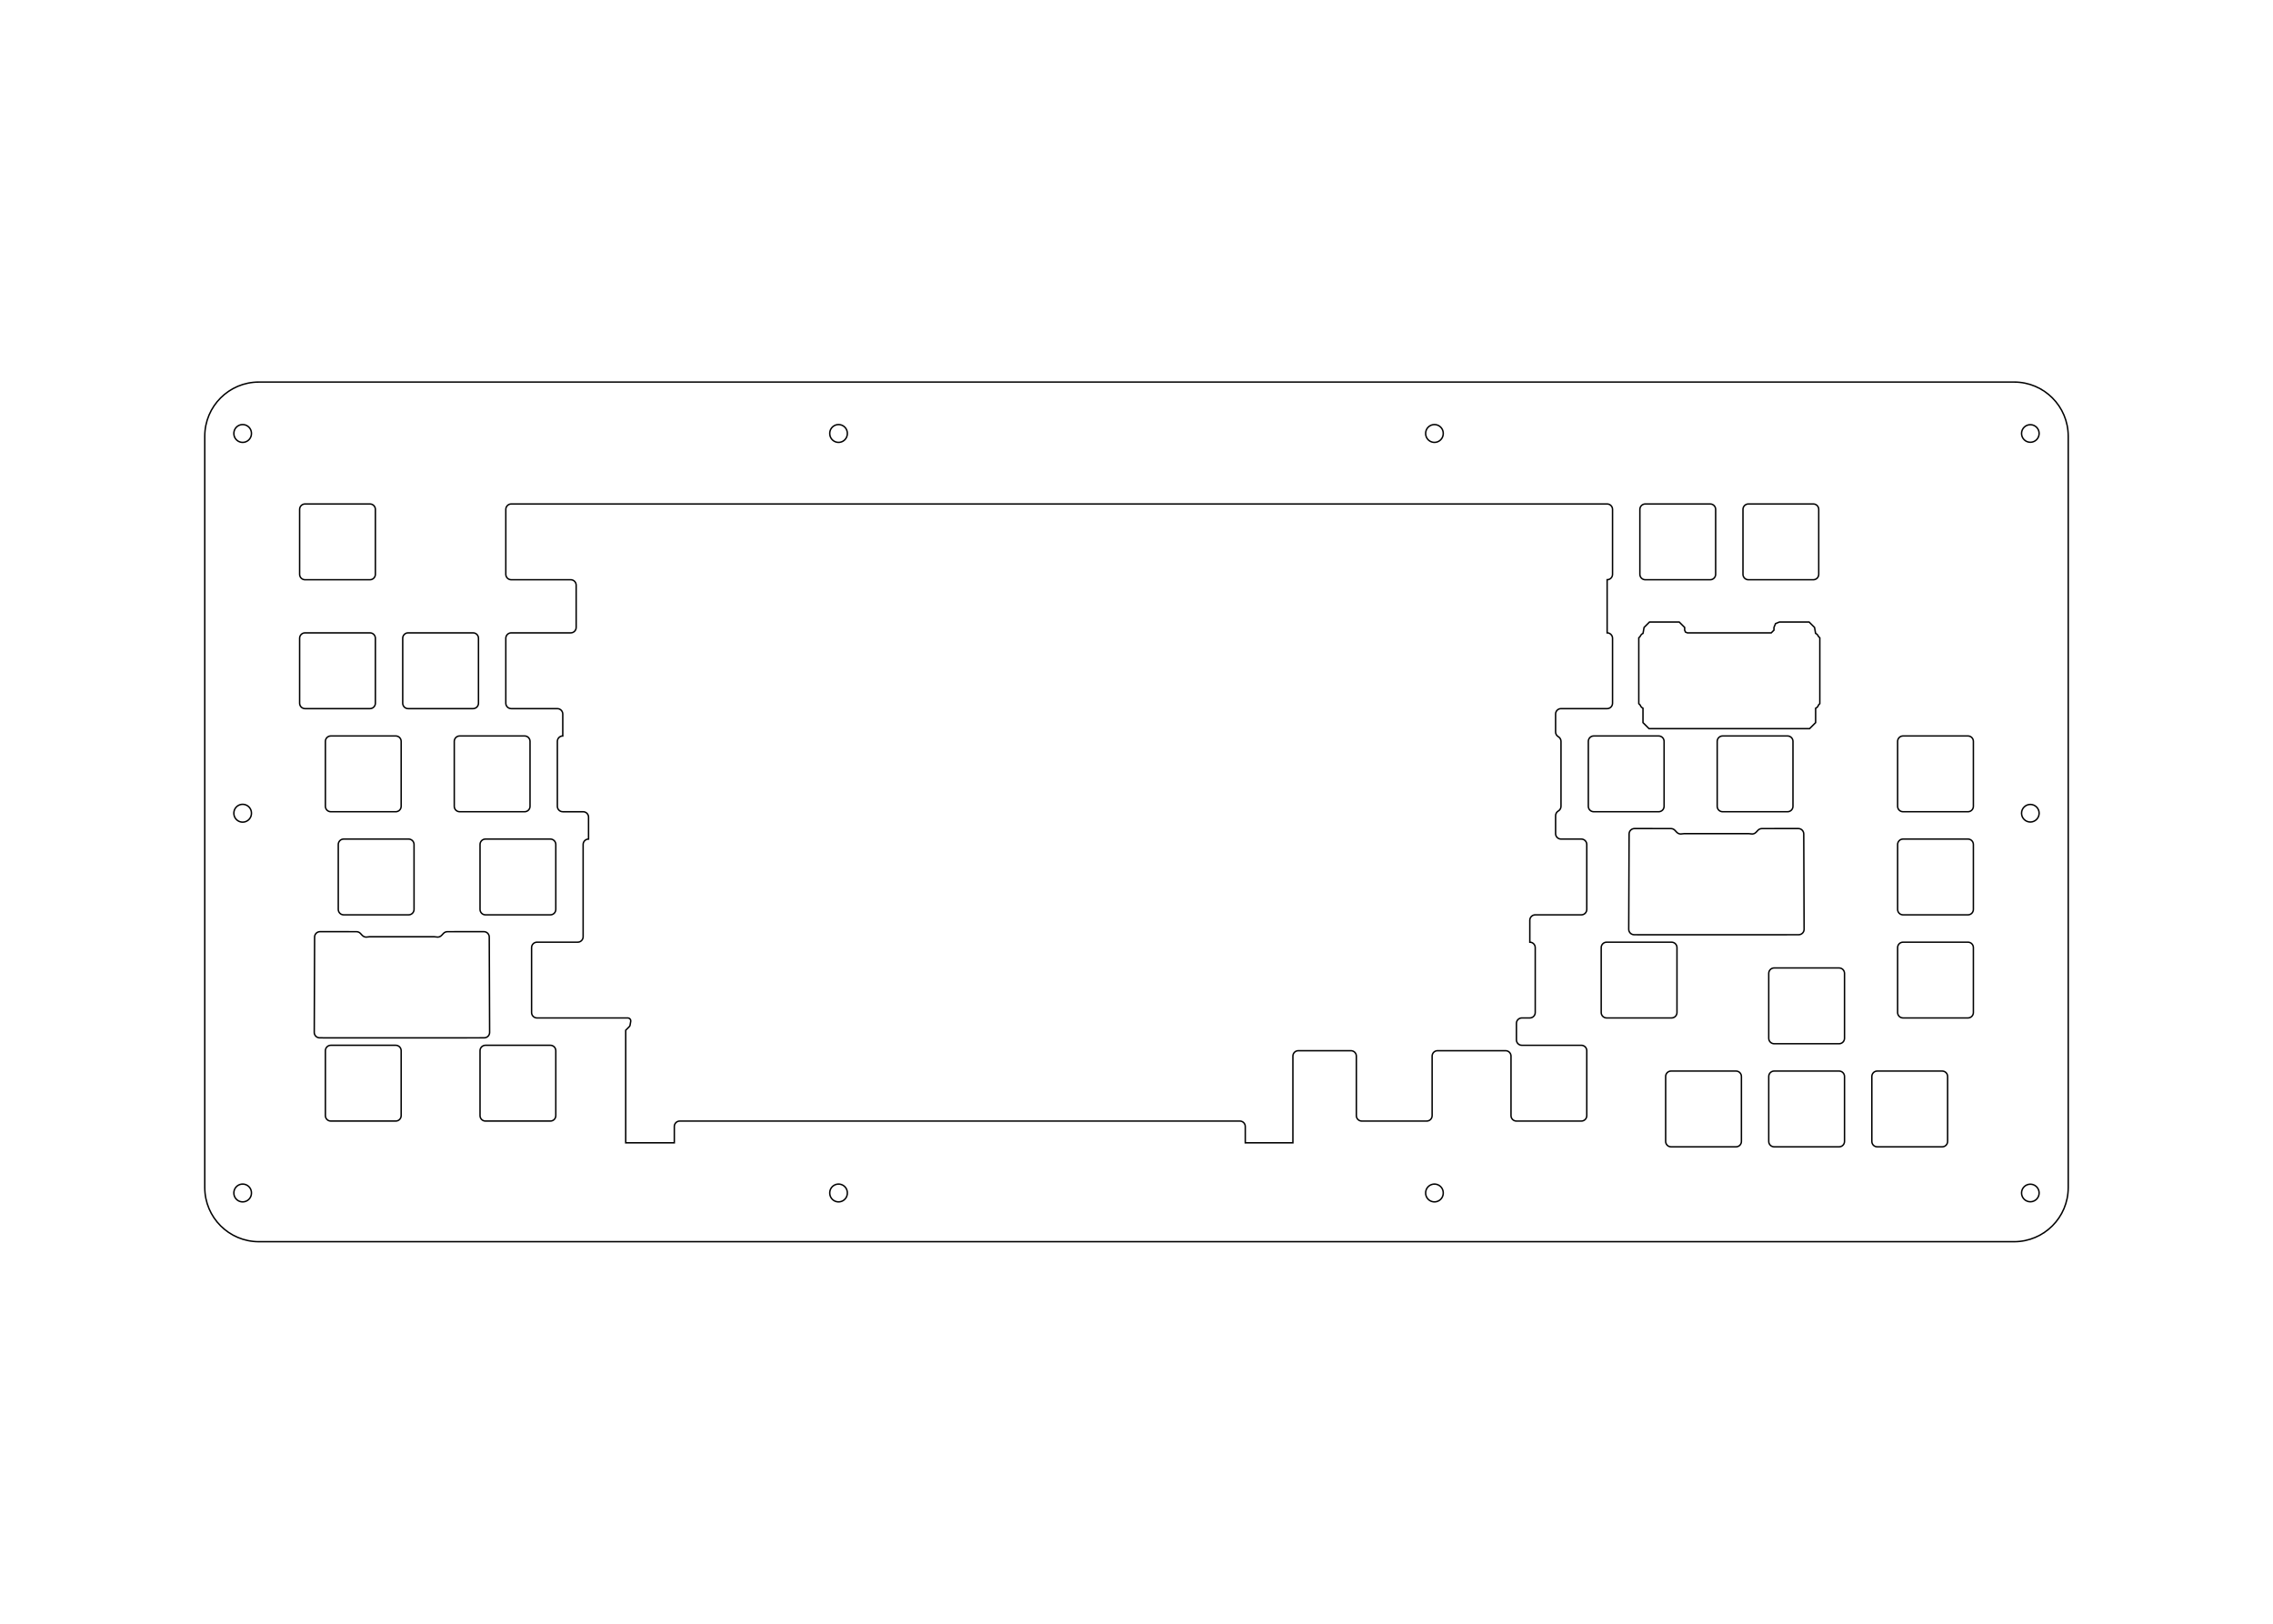
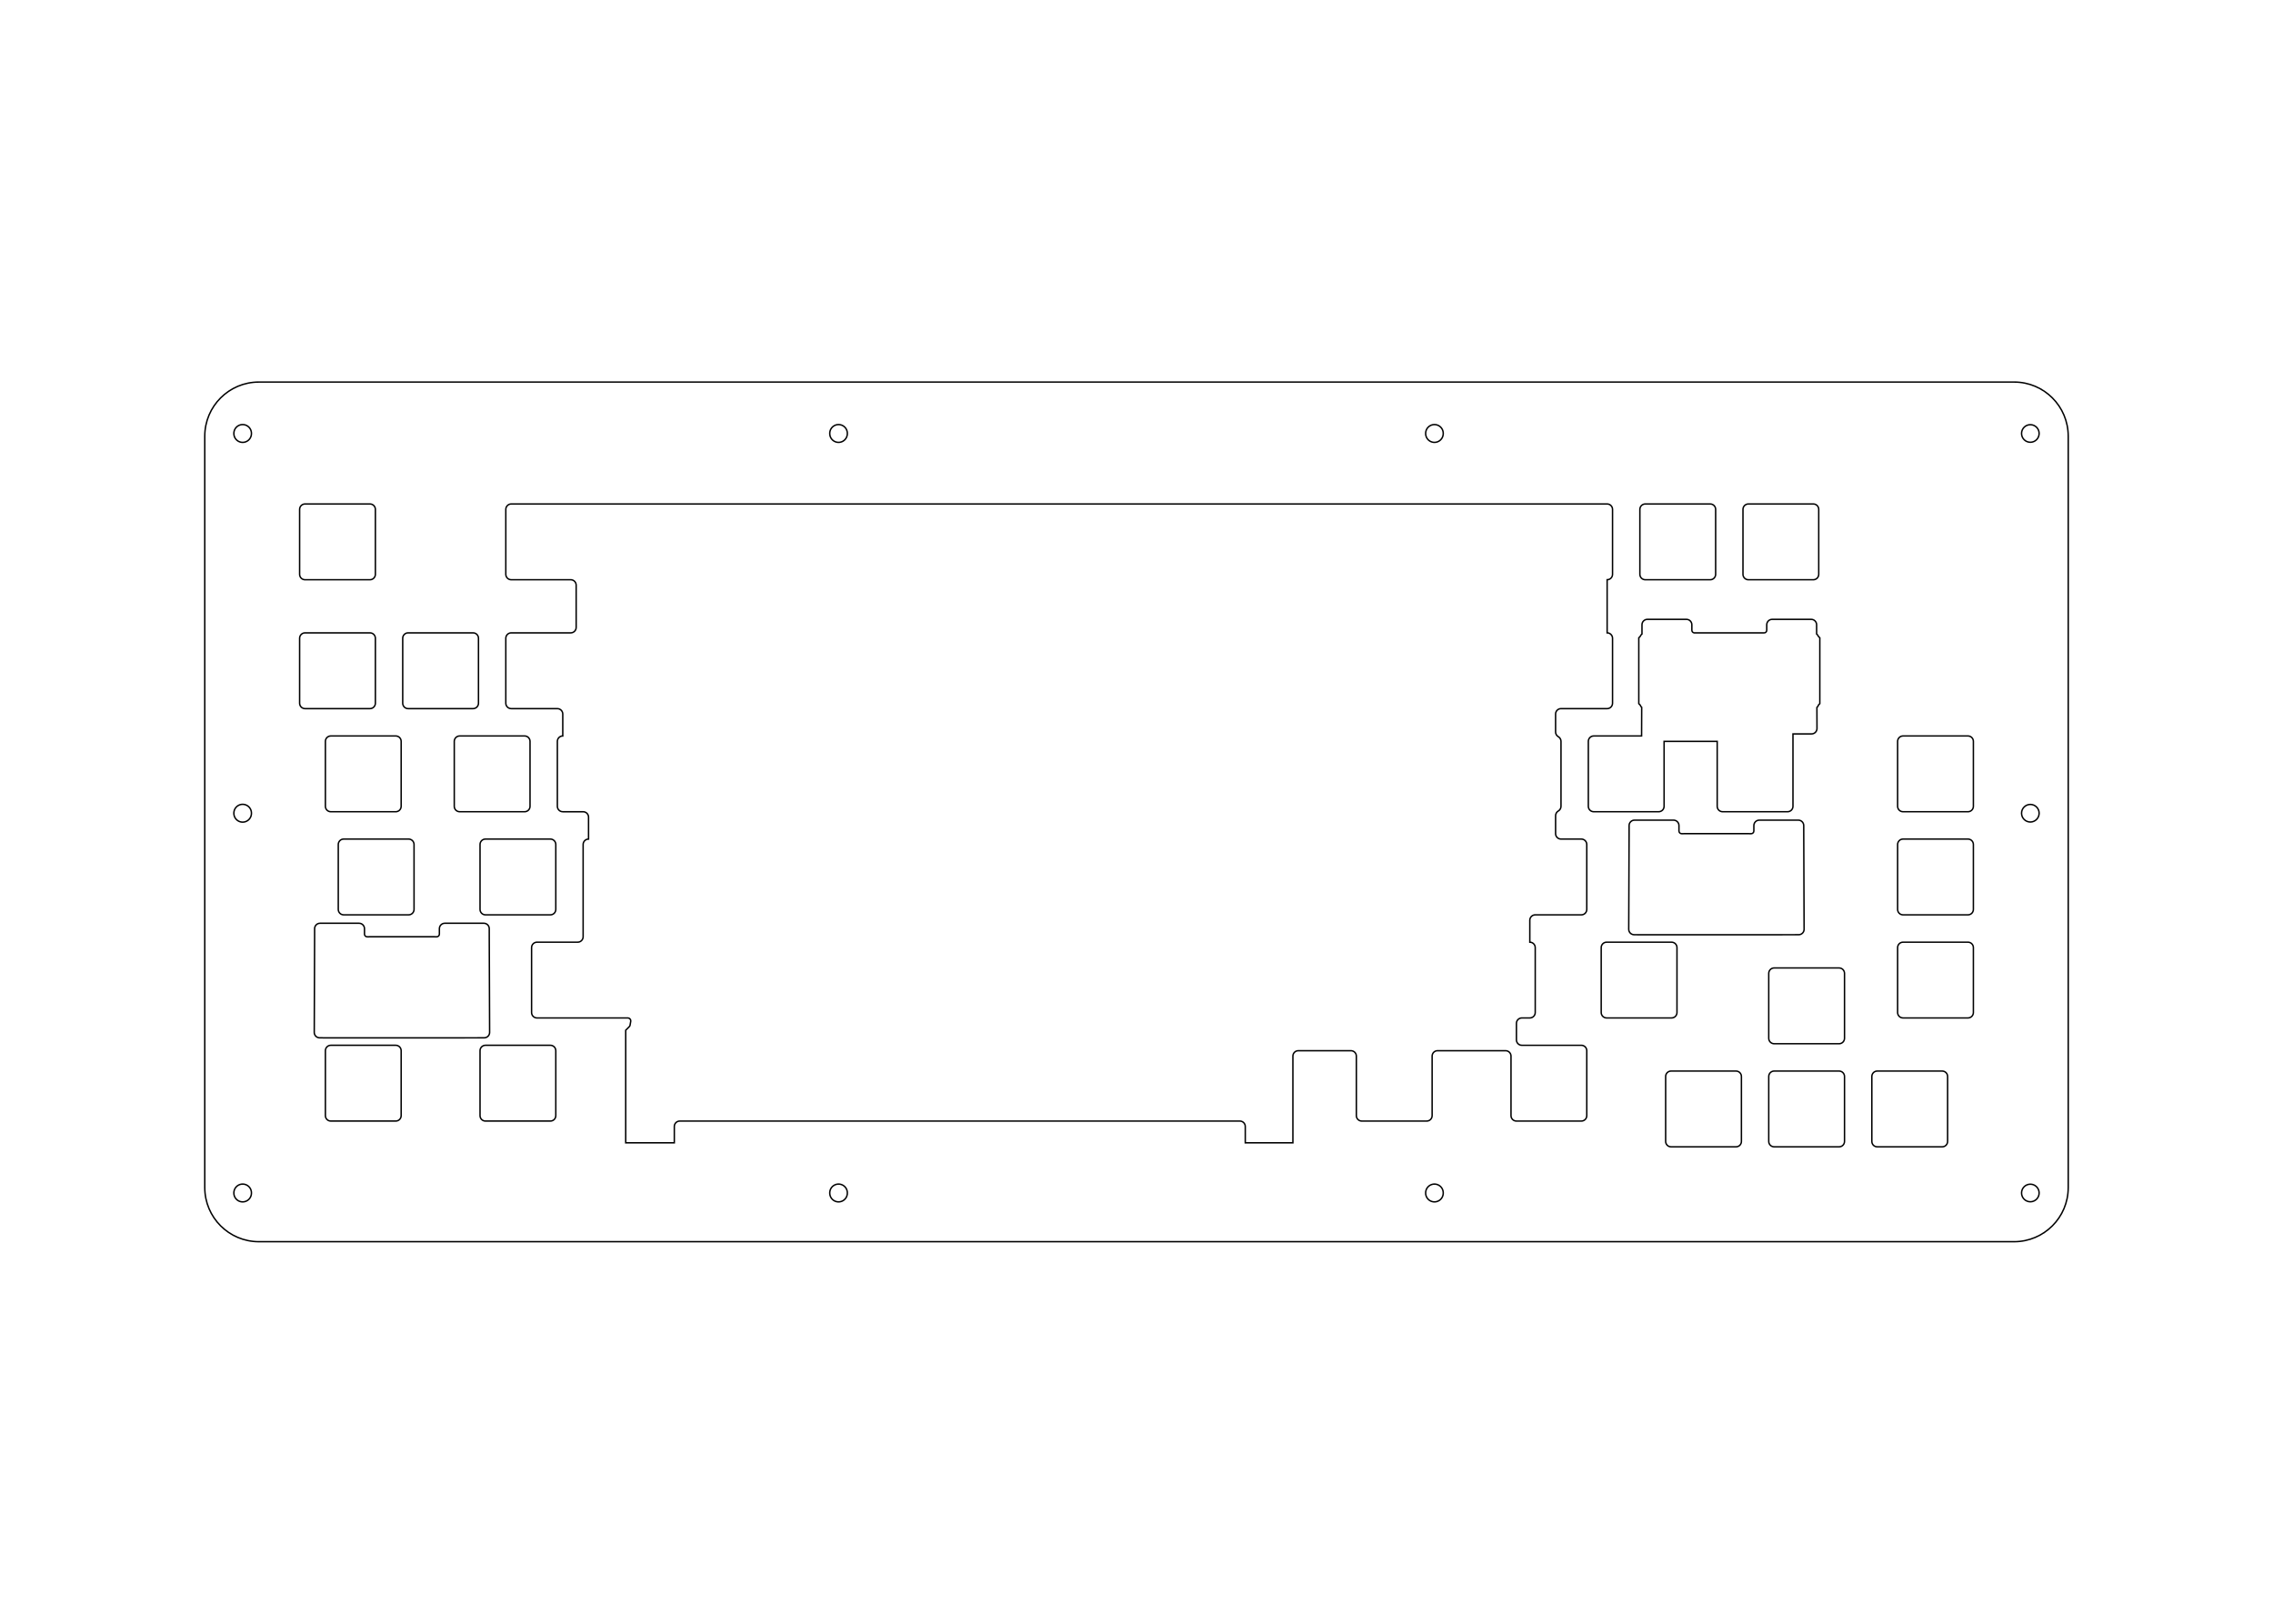
<svg xmlns="http://www.w3.org/2000/svg" width="420mm" height="300mm" viewBox="0 0 420 300" version="1.1" id="svg8">
  <defs id="defs2">
    <marker style="overflow:visible" refY="0.0" refX="0.0" orient="auto" id="DistanceX">
      <path id="path12" style="stroke:#000000; stroke-width:0.5" d="M 3,-3 L -3,3 M 0,-5 L  0,5" />
    </marker>
    <pattern y="0" x="0" width="8" patternUnits="userSpaceOnUse" id="Hatch" height="8">
      <path id="path15" stroke-width="0.25" stroke="#000000" linecap="square" d="M8 4 l-4,4" />
      <path id="path17" stroke-width="0.25" stroke="#000000" linecap="square" d="M6 2 l-4,4" />
      <path id="path19" stroke-width="0.25" stroke="#000000" linecap="square" d="M4 0 l-4,4" />
    </pattern>
    <symbol id="*MODEL_SPACE" />
    <symbol id="*PAPER_SPACE" />
    <marker style="overflow:visible" refY="0.0" refX="0.0" orient="auto" id="DistanceX-4">
      <path id="path57" style="stroke:#000000; stroke-width:0.5" d="M 3,-3 L -3,3 M 0,-5 L  0,5" />
    </marker>
    <pattern y="0" x="0" width="8" patternUnits="userSpaceOnUse" id="Hatch-8" height="8">
      <path id="path60" stroke-width="0.25" stroke="#000000" linecap="square" d="M8 4 l-4,4" />
      <path id="path62" stroke-width="0.25" stroke="#000000" linecap="square" d="M6 2 l-4,4" />
      <path id="path64" stroke-width="0.25" stroke="#000000" linecap="square" d="M4 0 l-4,4" />
    </pattern>
    <symbol id="*MODEL_SPACE-8" />
    <symbol id="*PAPER_SPACE-1" />
    <marker style="overflow:visible" refY="0.0" refX="0.0" orient="auto" id="DistanceX-2">
      <path id="path102" style="stroke:#000000; stroke-width:0.5" d="M 3,-3 L -3,3 M 0,-5 L  0,5" />
    </marker>
    <pattern y="0" x="0" width="8" patternUnits="userSpaceOnUse" id="Hatch-5" height="8">
      <path id="path105" stroke-width="0.25" stroke="#000000" linecap="square" d="M8 4 l-4,4" />
      <path id="path107" stroke-width="0.25" stroke="#000000" linecap="square" d="M6 2 l-4,4" />
      <path id="path109" stroke-width="0.25" stroke="#000000" linecap="square" d="M4 0 l-4,4" />
    </pattern>
    <symbol id="*MODEL_SPACE-84" />
    <symbol id="*PAPER_SPACE-4" />
    <marker style="overflow:visible" refY="0.0" refX="0.0" orient="auto" id="DistanceX-6">
      <path id="path147" style="stroke:#000000; stroke-width:0.5" d="M 3,-3 L -3,3 M 0,-5 L  0,5" />
    </marker>
    <pattern y="0" x="0" width="8" patternUnits="userSpaceOnUse" id="Hatch-6" height="8">
      <path id="path150" stroke-width="0.25" stroke="#000000" linecap="square" d="M8 4 l-4,4" />
      <path id="path152" stroke-width="0.25" stroke="#000000" linecap="square" d="M6 2 l-4,4" />
      <path id="path154" stroke-width="0.25" stroke="#000000" linecap="square" d="M4 0 l-4,4" />
    </pattern>
    <symbol id="*MODEL_SPACE-0" />
    <symbol id="*PAPER_SPACE-9" />
    <marker style="overflow:visible" refY="0.0" refX="0.0" orient="auto" id="DistanceX-3">
      <path id="path244" style="stroke:#000000; stroke-width:0.5" d="M 3,-3 L -3,3 M 0,-5 L  0,5" />
    </marker>
    <pattern y="0" x="0" width="8" patternUnits="userSpaceOnUse" id="Hatch-1" height="8">
      <path id="path247" stroke-width="0.25" stroke="#000000" linecap="square" d="M8 4 l-4,4" />
      <path id="path249" stroke-width="0.25" stroke="#000000" linecap="square" d="M6 2 l-4,4" />
      <path id="path251" stroke-width="0.25" stroke="#000000" linecap="square" d="M4 0 l-4,4" />
    </pattern>
    <symbol id="*MODEL_SPACE-5" />
    <symbol id="*PAPER_SPACE-2" />
    <marker style="overflow:visible" refY="0.0" refX="0.0" orient="auto" id="DistanceX-28">
      <path id="path511" style="stroke:#000000; stroke-width:0.5" d="M 3,-3 L -3,3 M 0,-5 L  0,5" />
    </marker>
    <pattern y="0" x="0" width="8" patternUnits="userSpaceOnUse" id="Hatch-2" height="8">
      <path id="path514" stroke-width="0.25" stroke="#000000" linecap="square" d="M8 4 l-4,4" />
      <path id="path516" stroke-width="0.25" stroke="#000000" linecap="square" d="M6 2 l-4,4" />
      <path id="path518" stroke-width="0.25" stroke="#000000" linecap="square" d="M4 0 l-4,4" />
    </pattern>
    <symbol id="*MODEL_SPACE-09" />
    <symbol id="*PAPER_SPACE-94" />
    <marker style="overflow:visible" refY="0.0" refX="0.0" orient="auto" id="DistanceX-8">
      <path id="path736" style="stroke:#000000; stroke-width:0.5" d="M 3,-3 L -3,3 M 0,-5 L  0,5" />
    </marker>
    <pattern y="0" x="0" width="8" patternUnits="userSpaceOnUse" id="Hatch-3" height="8">
      <path id="path739" stroke-width="0.25" stroke="#000000" linecap="square" d="M8 4 l-4,4" />
      <path id="path741" stroke-width="0.25" stroke="#000000" linecap="square" d="M6 2 l-4,4" />
      <path id="path743" stroke-width="0.25" stroke="#000000" linecap="square" d="M4 0 l-4,4" />
    </pattern>
    <symbol id="*MODEL_SPACE-2" />
    <symbol id="*PAPER_SPACE-6" />
    <marker style="overflow:visible" refY="0.0" refX="0.0" orient="auto" id="DistanceX-5">
      <path id="path856" style="stroke:#000000; stroke-width:0.5" d="M 3,-3 L -3,3 M 0,-5 L  0,5" />
    </marker>
    <pattern y="0" x="0" width="8" patternUnits="userSpaceOnUse" id="Hatch-27" height="8">
      <path id="path859" stroke-width="0.25" stroke="#000000" linecap="square" d="M8 4 l-4,4" />
      <path id="path861" stroke-width="0.25" stroke="#000000" linecap="square" d="M6 2 l-4,4" />
      <path id="path863" stroke-width="0.25" stroke="#000000" linecap="square" d="M4 0 l-4,4" />
    </pattern>
    <symbol id="*MODEL_SPACE-3" />
    <symbol id="*PAPER_SPACE-40" />
    <marker style="overflow:visible" refY="0.0" refX="0.0" orient="auto" id="DistanceX-87">
      <path id="path943" style="stroke:#000000; stroke-width:0.5" d="M 3,-3 L -3,3 M 0,-5 L  0,5" />
    </marker>
    <pattern y="0" x="0" width="8" patternUnits="userSpaceOnUse" id="Hatch-7" height="8">
      <path id="path946" stroke-width="0.25" stroke="#000000" linecap="square" d="M8 4 l-4,4" />
      <path id="path948" stroke-width="0.25" stroke="#000000" linecap="square" d="M6 2 l-4,4" />
      <path id="path950" stroke-width="0.25" stroke="#000000" linecap="square" d="M4 0 l-4,4" />
    </pattern>
    <symbol id="*MODEL_SPACE-7" />
    <symbol id="*PAPER_SPACE-5" />
    <marker style="overflow:visible" refY="0.0" refX="0.0" orient="auto" id="DistanceX-0">
      <path id="path1129" style="stroke:#000000; stroke-width:0.5" d="M 3,-3 L -3,3 M 0,-5 L  0,5" />
    </marker>
    <pattern y="0" x="0" width="8" patternUnits="userSpaceOnUse" id="Hatch-28" height="8">
      <path id="path1132" stroke-width="0.25" stroke="#000000" linecap="square" d="M8 4 l-4,4" />
      <path id="path1134" stroke-width="0.25" stroke="#000000" linecap="square" d="M6 2 l-4,4" />
      <path id="path1136" stroke-width="0.25" stroke="#000000" linecap="square" d="M4 0 l-4,4" />
    </pattern>
    <symbol id="*MODEL_SPACE-08" />
    <symbol id="*PAPER_SPACE-13" />
-     <marker style="overflow:visible" refY="0.0" refX="0.0" orient="auto" id="DistanceX-09">
-       <path id="path1363" style="stroke:#000000; stroke-width:0.5" d="M 3,-3 L -3,3 M 0,-5 L  0,5" />
+     <marker style="overflow:visible" refY="0.0" refX="0.0" orient="auto" id="DistanceX-86">
+       <path id="path7513" style="stroke:#000000; stroke-width:0.5" d="M 3,-3 L -3,3 M 0,-5 L  0,5" />
    </marker>
-     <pattern y="0" x="0" width="8" patternUnits="userSpaceOnUse" id="Hatch-66" height="8">
-       <path id="path1366" stroke-width="0.25" stroke="#000000" linecap="square" d="M8 4 l-4,4" />
-       <path id="path1368" stroke-width="0.25" stroke="#000000" linecap="square" d="M6 2 l-4,4" />
-       <path id="path1370" stroke-width="0.25" stroke="#000000" linecap="square" d="M4 0 l-4,4" />
+     <pattern y="0" x="0" width="8" patternUnits="userSpaceOnUse" id="Hatch-4" height="8">
+       <path id="path7516" stroke-width="0.25" stroke="#000000" linecap="square" d="M8 4 l-4,4" />
+       <path id="path7518" stroke-width="0.25" stroke="#000000" linecap="square" d="M6 2 l-4,4" />
+       <path id="path7520" stroke-width="0.25" stroke="#000000" linecap="square" d="M4 0 l-4,4" />
    </pattern>
-     <symbol id="*MODEL_SPACE-52" />
-     <symbol id="*PAPER_SPACE-49" />
+     <symbol id="*MODEL_SPACE-28" />
+     <symbol id="*PAPER_SPACE-0" />
+     <marker style="overflow:visible" refY="0.0" refX="0.0" orient="auto" id="DistanceX-1">
+       <path id="path7723" style="stroke:#000000; stroke-width:0.5" d="M 3,-3 L -3,3 M 0,-5 L  0,5" />
+     </marker>
+     <pattern y="0" x="0" width="8" patternUnits="userSpaceOnUse" id="Hatch-54" height="8">
+       <path id="path7726" stroke-width="0.25" stroke="#000000" linecap="square" d="M8 4 l-4,4" />
+       <path id="path7728" stroke-width="0.25" stroke="#000000" linecap="square" d="M6 2 l-4,4" />
+       <path id="path7730" stroke-width="0.25" stroke="#000000" linecap="square" d="M4 0 l-4,4" />
+     </pattern>
+     <symbol id="*MODEL_SPACE-37" />
+     <symbol id="*PAPER_SPACE-05" />
  </defs>
  <g id="layer1" transform="translate(0,3)">
-     <g id="g1449" transform="matrix(0.2645833,0,0,0.2645833,52.8375,-209.4125)">
-       <path id="path1377" style="fill:none;stroke:#000000" d="m -56.693,1084.724 a 37.795,37.795 0 0 1 37.795,-37.795 H 1206.898 a 37.795,37.795 0 0 1 37.795,37.795 v 524.693 a 37.795,37.795 0 0 1 -37.795,37.795 H -18.898 a 37.795,37.795 0 0 1 -37.795,-37.795 z" />
-       <path id="path1379" style="fill:none;stroke:#000000" d="m 9.543,1225.842 a 3.78,3.78 0 0 1 3.78,-3.78 h 45.354 a 3.78,3.78 0 0 1 3.78,3.78 v 45.354 a 3.78,3.78 0 0 1 -3.78,3.78 h -45.354 a 3.78,3.78 0 0 1 -3.78,-3.78 z" />
-       <path id="path1381" style="fill:none;stroke:#000000" d="m 1107.543,1531.842 a 3.78,3.78 0 0 1 3.78,-3.78 h 45.354 a 3.78,3.78 0 0 1 3.78,3.78 v 45.354 a 3.78,3.78 0 0 1 -3.78,3.78 h -45.354 a 3.78,3.78 0 0 1 -3.78,-3.78 z" />
-       <path id="path1383" style="fill:none;stroke:#000000" d="m 135.543,1513.842 a 3.78,3.78 0 0 1 3.78,-3.78 h 45.354 a 3.78,3.78 0 0 1 3.78,3.78 v 45.354 a 3.78,3.78 0 0 1 -3.78,3.78 h -45.354 a 3.78,3.78 0 0 1 -3.78,-3.78 z" />
-       <path id="path1385" style="fill:none;stroke:#000000" d="m 130.677,1222.063 a 3.78,3.78 0 0 1 3.78,3.78 v 45.354 a 3.78,3.78 0 0 1 -3.78,3.78 H 85.323 a 3.78,3.78 0 0 1 -3.78,-3.78 v -45.354 a 3.78,3.78 0 0 1 3.78,-3.78 z" />
-       <path id="path1387" style="fill:none;stroke:#000000" d="m 1021.677,1362.284 a 6.851,6.851 0 0 1 1.453,0.156 3.78,3.78 0 0 0 3.562,-1.112 l 1.3,-1.389 a 3.78,3.78 0 0 1 2.757,-1.198 l 25.456,-0.023 a 3.78,3.78 0 0 1 3.783,3.765 l 0.249,66.576 a 3.78,3.78 0 0 1 -3.773,3.794 l -24.94,0.04 h -87.483 a 3.78,3.78 0 0 1 -0.529,-0.037 h -1.974 a 3.78,3.78 0 0 1 -3.773,-3.794 l 0.249,-66.576 a 3.78,3.78 0 0 1 3.783,-3.765 l 25.456,0.023 a 3.78,3.78 0 0 1 2.757,1.198 l 1.3,1.389 a 3.78,3.78 0 0 0 3.562,1.112 6.851,6.851 0 0 1 1.453,-0.156 z" />
-       <path id="path1389" style="fill:none;stroke:#000000" d="m 49.251,1430.741 a 3.78,3.78 0 0 1 2.757,1.198 l 1.3,1.389 a 3.78,3.78 0 0 0 3.562,1.112 6.851,6.851 0 0 1 1.453,-0.156 h 45.354 a 6.851,6.851 0 0 1 1.453,0.156 3.78,3.78 0 0 0 3.562,-1.112 l 1.3,-1.389 a 3.78,3.78 0 0 1 2.757,-1.198 l 25.456,-0.023 a 3.78,3.78 0 0 1 3.783,3.765 l 0.249,66.576 a 3.78,3.78 0 0 1 -3.773,3.794 l -24.94,0.04 H 26.039 a 3.78,3.78 0 0 1 -0.529,-0.037 h -1.974 a 3.78,3.78 0 0 1 -3.773,-3.794 l 0.249,-66.576 a 3.78,3.78 0 0 1 3.783,-3.765 z" />
-       <path id="path1391" style="fill:none;stroke:#000000" d="m 9.543,1135.842 a 3.78,3.78 0 0 1 3.78,-3.78 h 45.354 a 3.78,3.78 0 0 1 3.78,3.78 v 45.354 a 3.78,3.78 0 0 1 -3.78,3.78 h -45.354 a 3.78,3.78 0 0 1 -3.78,-3.78 z" />
-       <path id="path1393" style="fill:none;stroke:#000000" d="m 1125.543,1441.842 v 45.354 a 3.78,3.78 0 0 0 3.78,3.78 h 45.354 a 3.78,3.78 0 0 0 3.78,-3.78 v -45.354 a 3.78,3.78 0 0 0 -3.78,-3.78 h -45.354 a 3.78,3.78 0 0 0 -3.78,3.78 z" />
-       <path id="path1395" style="fill:none;stroke:#000000" d="m 888.567,1294.569 a 3.78,3.78 0 0 1 -1.89,-3.273 v -12.54 a 3.78,3.78 0 0 1 3.78,-3.78 h 32.22 a 3.78,3.78 0 0 0 3.78,-3.78 v -45.354 a 3.78,3.78 0 0 0 -3.78,-3.78 v -37.087 a 3.78,3.78 0 0 0 3.78,-3.78 v -45.354 a 3.78,3.78 0 0 0 -3.78,-3.78 H 157.323 a 3.78,3.78 0 0 0 -3.78,3.78 v 45.354 a 3.78,3.78 0 0 0 3.78,3.78 h 41.575 a 3.78,3.78 0 0 1 3.78,3.78 v 29.528 a 3.78,3.78 0 0 1 -3.78,3.78 h -41.575 a 3.78,3.78 0 0 0 -3.78,3.78 v 45.354 a 3.78,3.78 0 0 0 3.78,3.78 h 32.22 a 3.78,3.78 0 0 1 3.78,3.78 v 15.307 a 3.78,3.78 0 0 0 -3.78,3.78 v 45.354 a 3.78,3.78 0 0 0 3.78,3.78 h 14.22 a 3.78,3.78 0 0 1 3.78,3.78 v 15.307 a 3.78,3.78 0 0 0 -3.78,3.78 v 64.441 a 3.78,3.78 0 0 1 -3.78,3.78 h -28.441 a 3.78,3.78 0 0 0 -3.78,3.78 v 45.354 a 3.78,3.78 0 0 0 3.78,3.78 h 63.399 a 2.079,2.079 0 0 1 2.048,2.437 l -0.465,2.66 a 2.079,2.079 0 0 1 -0.095,0.355 2.079,2.079 0 0 1 -0.423,0.611 l -2.506,2.506 v 78.603 h 33.942 v -11.392 a 3.78,3.78 0 0 1 3.78,-3.78 h 391.181 a 3.78,3.78 0 0 1 3.78,3.78 v 11.392 h 33.26 v -60.526 a 3.78,3.78 0 0 1 3.78,-3.78 h 36.762 a 3.78,3.78 0 0 1 3.78,3.78 v 41.575 a 3.78,3.78 0 0 0 3.78,3.78 h 45.354 a 3.78,3.78 0 0 0 3.78,-3.78 v -41.575 a 3.78,3.78 0 0 1 3.78,-3.78 h 47.528 a 3.78,3.78 0 0 1 3.78,3.78 v 41.575 a 3.78,3.78 0 0 0 3.78,3.78 h 45.354 a 3.78,3.78 0 0 0 3.78,-3.78 v -45.354 a 3.78,3.78 0 0 0 -3.78,-3.78 h -41.575 a 3.78,3.78 0 0 1 -3.78,-3.78 v -11.528 a 3.78,3.78 0 0 1 3.78,-3.78 h 5.575 a 3.78,3.78 0 0 0 3.78,-3.78 v -45.354 a 3.78,3.78 0 0 0 -3.78,-3.78 v -15.307 a 3.78,3.78 0 0 1 3.78,-3.78 h 32.22 a 3.78,3.78 0 0 0 3.78,-3.78 v -45.354 a 3.78,3.78 0 0 0 -3.78,-3.78 h -14.22 a 3.78,3.78 0 0 1 -3.78,-3.78 v -12.54 a 3.78,3.78 0 0 1 1.89,-3.273 3.78,3.78 0 0 0 1.89,-3.273 v -45.354 a 3.78,3.78 0 0 0 -1.89,-3.273 z" />
-       <path id="path1397" style="fill:none;stroke:#000000" d="m 27.543,1513.842 a 3.78,3.78 0 0 1 3.78,-3.78 h 45.354 a 3.78,3.78 0 0 1 3.78,3.78 v 45.354 a 3.78,3.78 0 0 1 -3.78,3.78 h -45.354 a 3.78,3.78 0 0 1 -3.78,-3.78 z" />
-       <path id="path1399" style="fill:none;stroke:#000000" d="m 909.543,1297.842 a 3.78,3.78 0 0 1 3.78,-3.78 h 45.354 a 3.78,3.78 0 0 1 3.78,3.78 v 45.354 a 3.78,3.78 0 0 1 -3.78,3.78 h -45.354 a 3.78,3.78 0 0 1 -3.78,-3.78 z" />
-       <path id="path1401" style="fill:none;stroke:#000000" d="m 1017.543,1135.842 a 3.78,3.78 0 0 1 3.78,-3.78 h 45.354 a 3.78,3.78 0 0 1 3.78,3.78 v 45.354 a 3.78,3.78 0 0 1 -3.78,3.78 h -45.354 a 3.78,3.78 0 0 1 -3.78,-3.78 z" />
-       <path id="path1403" style="fill:none;stroke:#000000" d="m 945.543,1135.842 a 3.78,3.78 0 0 1 3.78,-3.78 h 45.354 a 3.78,3.78 0 0 1 3.78,3.78 v 45.354 a 3.78,3.78 0 0 1 -3.78,3.78 h -45.354 a 3.78,3.78 0 0 1 -3.78,-3.78 z" />
-       <path id="path1405" style="fill:none;stroke:#000000" d="m 963.543,1531.842 a 3.78,3.78 0 0 1 3.78,-3.78 h 45.354 a 3.78,3.78 0 0 1 3.78,3.78 v 45.354 a 3.78,3.78 0 0 1 -3.78,3.78 h -45.354 a 3.78,3.78 0 0 1 -3.78,-3.78 z" />
-       <path id="path1407" style="fill:none;stroke:#000000" d="m 1125.543,1297.842 a 3.78,3.78 0 0 1 3.78,-3.78 h 45.354 a 3.78,3.78 0 0 1 3.78,3.78 v 45.354 a 3.78,3.78 0 0 1 -3.78,3.78 h -45.354 a 3.78,3.78 0 0 1 -3.78,-3.78 z" />
-       <path id="path1409" style="fill:none;stroke:#000000" d="m 918.543,1441.842 a 3.78,3.78 0 0 1 3.78,-3.78 h 45.354 a 3.78,3.78 0 0 1 3.78,3.78 v 45.354 a 3.78,3.78 0 0 1 -3.78,3.78 h -45.354 a 3.78,3.78 0 0 1 -3.78,-3.78 z" />
-       <path id="path1411" style="fill:none;stroke:#000000" d="m 1035.543,1459.842 a 3.78,3.78 0 0 1 3.78,-3.78 h 45.354 a 3.78,3.78 0 0 1 3.78,3.78 v 45.354 a 3.78,3.78 0 0 1 -3.78,3.78 h -45.354 a 3.78,3.78 0 0 1 -3.78,-3.78 z" />
-       <path id="path1413" style="fill:none;stroke:#000000" d="m 135.543,1369.842 a 3.78,3.78 0 0 1 3.78,-3.78 h 45.354 a 3.78,3.78 0 0 1 3.78,3.78 v 45.354 a 3.78,3.78 0 0 1 -3.78,3.78 h -45.354 a 3.78,3.78 0 0 1 -3.78,-3.78 z" />
-       <path id="path1415" style="fill:none;stroke:#000000" d="m 117.543,1297.842 v 45.354 a 3.78,3.78 0 0 0 3.78,3.78 h 45.354 a 3.78,3.78 0 0 0 3.78,-3.78 v -45.354 a 3.78,3.78 0 0 0 -3.78,-3.78 h -45.354 a 3.78,3.78 0 0 0 -3.78,3.78 z" />
-       <path id="path1417" style="fill:none;stroke:#000000" d="m 27.543,1297.842 a 3.78,3.78 0 0 1 3.78,-3.78 h 45.354 a 3.78,3.78 0 0 1 3.78,3.78 v 45.354 a 3.78,3.78 0 0 1 -3.78,3.78 h -45.354 a 3.78,3.78 0 0 1 -3.78,-3.78 z" />
-       <path id="path1419" style="fill:none;stroke:#000000" d="m 36.543,1369.842 a 3.78,3.78 0 0 1 3.78,-3.78 h 45.354 a 3.78,3.78 0 0 1 3.78,3.78 v 45.354 a 3.78,3.78 0 0 1 -3.78,3.78 h -45.354 a 3.78,3.78 0 0 1 -3.78,-3.78 z" />
-       <path id="path1421" style="fill:none;stroke:#000000" d="m 1035.543,1531.842 v 45.354 a 3.78,3.78 0 0 0 3.78,3.78 h 45.354 a 3.78,3.78 0 0 0 3.78,-3.78 v -45.354 a 3.78,3.78 0 0 0 -3.78,-3.78 h -45.354 a 3.78,3.78 0 0 0 -3.78,3.78 z" />
-       <path id="path1423" style="fill:none;stroke:#000000" d="m 1048.677,1294.063 a 3.78,3.78 0 0 1 3.78,3.78 v 45.354 a 3.78,3.78 0 0 1 -3.78,3.78 h -45.354 a 3.78,3.78 0 0 1 -3.779,-3.78 v -45.354 a 3.78,3.78 0 0 1 3.779,-3.78 z" />
-       <path id="path1425" style="fill:none;stroke:#000000" d="m 1125.543,1369.842 v 45.354 a 3.78,3.78 0 0 0 3.78,3.78 h 45.354 a 3.78,3.78 0 0 0 3.78,-3.78 v -45.354 a 3.78,3.78 0 0 0 -3.78,-3.78 h -45.354 a 3.78,3.78 0 0 0 -3.78,3.78 z" />
-       <path id="path1427" style="fill:none;stroke:#000000" d="m -24.094,1613.197 a 6.142,6.142 0 1 0 -12.283,0 6.142,6.142 0 1 0 12.283,0 z" />
-       <path id="path1429" style="fill:none;stroke:#000000" d="m 1224.378,1348.016 a 6.142,6.142 0 1 0 -12.284,0 6.142,6.142 0 1 0 12.284,0 z" />
-       <path id="path1431" style="fill:none;stroke:#000000" d="m -24.094,1348.016 a 6.142,6.142 0 1 0 -12.283,0 6.142,6.142 0 1 0 12.283,0 z" />
-       <path id="path1433" style="fill:none;stroke:#000000" d="m 392.063,1082.835 a 6.142,6.142 0 1 0 -12.283,0 6.142,6.142 0 1 0 12.283,0 z" />
-       <path id="path1435" style="fill:none;stroke:#000000" d="m 1224.378,1613.197 a 6.142,6.142 0 1 0 -12.284,0 6.142,6.142 0 1 0 12.284,0 z" />
-       <path id="path1437" style="fill:none;stroke:#000000" d="m 392.063,1613.197 a 6.142,6.142 0 1 0 -12.283,0 6.142,6.142 0 1 0 12.283,0 z" />
-       <path id="path1439" style="fill:none;stroke:#000000" d="m 1224.378,1082.835 a 6.142,6.142 0 1 0 -12.284,0 6.142,6.142 0 1 0 12.284,0 z" />
-       <path id="path1441" style="fill:none;stroke:#000000" d="m -24.094,1082.835 a 6.142,6.142 0 1 0 -12.283,0 6.142,6.142 0 1 0 12.283,0 z" />
-       <path id="path1443" style="fill:none;stroke:#000000" d="m 808.22,1082.835 a 6.142,6.142 0 1 0 -12.283,0 6.142,6.142 0 1 0 12.283,0 z" />
-       <path id="path1445" style="fill:none;stroke:#000000" d="m 808.22,1613.197 a 6.142,6.142 0 1 0 -12.283,0 6.142,6.142 0 1 0 12.283,0 z" />
-       <path id="path1447" style="fill:none;stroke:#000000" d="m 1039.181,1220.173 -1.89,1.89 h -58.583 l -1.336,-0.553 -0.554,-1.336 v -1.89 l -3.78,-3.78 h -20.787 l -3.78,3.78 -0.72,4.112 a 3.78,3.78 0 0 0 -0.036,0.017 v 0.01 a 3.78,3.78 0 0 0 -1.943,2.122 l -0.986,0.986 v 45.981 l 0.985,0.985 a 3.78,3.78 0 0 0 0.042,0.109 3.78,3.78 0 0 0 1.902,2.104 l -6e-4,10.031 4.222,4.222 h 112.122 l 4.222,-4.222 3e-4,-9.992 a 3.78,3.78 0 0 0 2.059,-2.367 l 0.87,-0.87 V 1225.53 l -0.987,-0.987 a 3.78,3.78 0 0 0 -1.942,-2.12 v -0.016 a 3.78,3.78 0 0 0 -0.037,-0.017 l -0.719,-4.105 -3.78,-3.78 h -20.787 l -2.672,1.107 -1.107,2.673 z" />
+     <g id="g7805" transform="matrix(0.2645833,0,0,0.2645833,52.8375,-209.4125)">
+       <path id="path7737" style="fill:none;stroke:#000000" d="m 1032.647,1222.063 h -49.293 a 1.89,1.89 0 0 1 -1.507,-1.851 v -3.8 a 3.78,3.78 0 0 0 -3.78,-3.78 h -27.269 a 3.78,3.78 0 0 0 -3.78,3.776 l -0.005,5.854 -0.002,0.59 a 3.78,3.78 0 0 0 -1.237,1.69 l -0.986,0.986 v 45.981 l 0.985,0.985 a 3.78,3.78 0 0 0 0.042,0.109 3.78,3.78 0 0 0 1.004,1.496 l -0.075,19.964 h -33.421 a 3.78,3.78 0 0 0 -3.78,3.78 v 45.354 a 3.78,3.78 0 0 0 3.78,3.78 h 45.354 a 3.78,3.78 0 0 0 3.78,-3.78 v -45.354 h 37.087 v 45.354 a 3.78,3.78 0 0 0 3.779,3.78 h 45.354 a 3.78,3.78 0 0 0 3.78,-3.78 v -50.543 l 13.006,-0.021 a 3.78,3.78 0 0 0 3.773,-3.794 l -0.055,-14.666 a 3.78,3.78 0 0 0 1.161,-1.794 l 0.87,-0.87 v -45.981 l -0.987,-0.987 a 3.78,3.78 0 0 0 -1.236,-1.689 v -0.59 l -0.01,-5.854 a 3.78,3.78 0 0 0 -3.78,-3.776 h -27.269 a 3.78,3.78 0 0 0 -3.78,3.78 v 3.8 a 1.89,1.89 0 0 1 -1.507,1.851 z" />
+       <path id="path7739" style="fill:none;stroke:#000000" d="m 57.592,1434.323 h -0.856 a 1.89,1.89 0 0 1 -1.89,-1.89 v -3.8 a 3.78,3.78 0 0 0 -3.78,-3.78 H 23.797 a 3.78,3.78 0 0 0 -3.78,3.776 l -0.005,5.854 -0.249,66.576 a 3.78,3.78 0 0 0 3.773,3.794 h 1.974 a 3.78,3.78 0 0 0 0.529,0.037 h 87.483 l 24.94,-0.04 a 3.78,3.78 0 0 0 3.773,-3.794 l -0.249,-66.576 -0.005,-5.854 a 3.78,3.78 0 0 0 -3.78,-3.776 h -27.269 a 3.78,3.78 0 0 0 -3.78,3.78 v 3.8 a 1.89,1.89 0 0 1 -1.89,1.89 h -0.856 a 6.851,6.851 0 0 0 -0.731,-0.039 H 58.323 a 6.851,6.851 0 0 0 -0.731,0.039 z" />
+       <path id="path7741" style="fill:none;stroke:#000000" d="m -56.693,1084.724 a 37.795,37.795 0 0 1 37.795,-37.795 H 1206.898 a 37.795,37.795 0 0 1 37.795,37.795 v 524.693 a 37.795,37.795 0 0 1 -37.795,37.795 H -18.898 a 37.795,37.795 0 0 1 -37.795,-37.795 z" />
+       <path id="path7743" style="fill:none;stroke:#000000" d="m 9.543,1225.842 a 3.78,3.78 0 0 1 3.78,-3.78 h 45.354 a 3.78,3.78 0 0 1 3.78,3.78 v 45.354 a 3.78,3.78 0 0 1 -3.78,3.78 h -45.354 a 3.78,3.78 0 0 1 -3.78,-3.78 z" />
+       <path id="path7745" style="fill:none;stroke:#000000" d="m 1107.543,1531.842 a 3.78,3.78 0 0 1 3.78,-3.78 h 45.354 a 3.78,3.78 0 0 1 3.78,3.78 v 45.354 a 3.78,3.78 0 0 1 -3.78,3.78 h -45.354 a 3.78,3.78 0 0 1 -3.78,-3.78 z" />
+       <path id="path7747" style="fill:none;stroke:#000000" d="m 135.543,1513.842 a 3.78,3.78 0 0 1 3.78,-3.78 h 45.354 a 3.78,3.78 0 0 1 3.78,3.78 v 45.354 a 3.78,3.78 0 0 1 -3.78,3.78 h -45.354 a 3.78,3.78 0 0 1 -3.78,-3.78 z" />
+       <path id="path7749" style="fill:none;stroke:#000000" d="m 130.677,1222.063 a 3.78,3.78 0 0 1 3.78,3.78 v 45.354 a 3.78,3.78 0 0 1 -3.78,3.78 H 85.323 a 3.78,3.78 0 0 1 -3.78,-3.78 v -45.354 a 3.78,3.78 0 0 1 3.78,-3.78 z" />
+       <path id="path7751" style="fill:none;stroke:#000000" d="m 9.543,1135.842 a 3.78,3.78 0 0 1 3.78,-3.78 h 45.354 a 3.78,3.78 0 0 1 3.78,3.78 v 45.354 a 3.78,3.78 0 0 1 -3.78,3.78 h -45.354 a 3.78,3.78 0 0 1 -3.78,-3.78 z" />
+       <path id="path7753" style="fill:none;stroke:#000000" d="m 1125.543,1441.842 v 45.354 a 3.78,3.78 0 0 0 3.78,3.78 h 45.354 a 3.78,3.78 0 0 0 3.78,-3.78 v -45.354 a 3.78,3.78 0 0 0 -3.78,-3.78 h -45.354 a 3.78,3.78 0 0 0 -3.78,3.78 z" />
+       <path id="path7755" style="fill:none;stroke:#000000" d="m 888.567,1294.569 a 3.78,3.78 0 0 1 -1.89,-3.273 v -12.54 a 3.78,3.78 0 0 1 3.78,-3.78 h 32.22 a 3.78,3.78 0 0 0 3.78,-3.78 v -45.354 a 3.78,3.78 0 0 0 -3.78,-3.78 v -37.087 a 3.78,3.78 0 0 0 3.78,-3.78 v -45.354 a 3.78,3.78 0 0 0 -3.78,-3.78 H 157.323 a 3.78,3.78 0 0 0 -3.78,3.78 v 45.354 a 3.78,3.78 0 0 0 3.78,3.78 h 41.575 a 3.78,3.78 0 0 1 3.78,3.78 v 29.528 a 3.78,3.78 0 0 1 -3.78,3.78 h -41.575 a 3.78,3.78 0 0 0 -3.78,3.78 v 45.354 a 3.78,3.78 0 0 0 3.78,3.78 h 32.22 a 3.78,3.78 0 0 1 3.78,3.78 v 15.307 a 3.78,3.78 0 0 0 -3.78,3.78 v 45.354 a 3.78,3.78 0 0 0 3.78,3.78 h 14.22 a 3.78,3.78 0 0 1 3.78,3.78 v 15.307 a 3.78,3.78 0 0 0 -3.78,3.78 v 64.441 a 3.78,3.78 0 0 1 -3.78,3.78 h -28.441 a 3.78,3.78 0 0 0 -3.78,3.78 v 45.354 a 3.78,3.78 0 0 0 3.78,3.78 h 63.399 a 2.079,2.079 0 0 1 2.048,2.437 l -0.465,2.66 a 2.079,2.079 0 0 1 -0.095,0.355 2.079,2.079 0 0 1 -0.423,0.611 l -2.506,2.506 v 78.603 h 33.942 v -11.392 a 3.78,3.78 0 0 1 3.78,-3.78 h 391.181 a 3.78,3.78 0 0 1 3.78,3.78 v 11.392 h 33.26 v -60.526 a 3.78,3.78 0 0 1 3.78,-3.78 h 36.762 a 3.78,3.78 0 0 1 3.78,3.78 v 41.575 a 3.78,3.78 0 0 0 3.78,3.78 h 45.354 a 3.78,3.78 0 0 0 3.78,-3.78 v -41.575 a 3.78,3.78 0 0 1 3.78,-3.78 h 47.528 a 3.78,3.78 0 0 1 3.78,3.78 v 41.575 a 3.78,3.78 0 0 0 3.78,3.78 h 45.354 a 3.78,3.78 0 0 0 3.78,-3.78 v -45.354 a 3.78,3.78 0 0 0 -3.78,-3.78 h -41.575 a 3.78,3.78 0 0 1 -3.78,-3.78 v -11.528 a 3.78,3.78 0 0 1 3.78,-3.78 h 5.575 a 3.78,3.78 0 0 0 3.78,-3.78 v -45.354 a 3.78,3.78 0 0 0 -3.78,-3.78 v -15.307 a 3.78,3.78 0 0 1 3.78,-3.78 h 32.22 a 3.78,3.78 0 0 0 3.78,-3.78 v -45.354 a 3.78,3.78 0 0 0 -3.78,-3.78 h -14.22 a 3.78,3.78 0 0 1 -3.78,-3.78 v -12.54 a 3.78,3.78 0 0 1 1.89,-3.273 3.78,3.78 0 0 0 1.89,-3.273 v -45.354 a 3.78,3.78 0 0 0 -1.89,-3.273 z" />
+       <path id="path7757" style="fill:none;stroke:#000000" d="m 27.543,1513.842 a 3.78,3.78 0 0 1 3.78,-3.78 h 45.354 a 3.78,3.78 0 0 1 3.78,3.78 v 45.354 a 3.78,3.78 0 0 1 -3.78,3.78 h -45.354 a 3.78,3.78 0 0 1 -3.78,-3.78 z" />
+       <path id="path7759" style="fill:none;stroke:#000000" d="m 1017.543,1135.842 a 3.78,3.78 0 0 1 3.78,-3.78 h 45.354 a 3.78,3.78 0 0 1 3.78,3.78 v 45.354 a 3.78,3.78 0 0 1 -3.78,3.78 h -45.354 a 3.78,3.78 0 0 1 -3.78,-3.78 z" />
+       <path id="path7761" style="fill:none;stroke:#000000" d="m 945.543,1135.842 a 3.78,3.78 0 0 1 3.78,-3.78 h 45.354 a 3.78,3.78 0 0 1 3.78,3.78 v 45.354 a 3.78,3.78 0 0 1 -3.78,3.78 h -45.354 a 3.78,3.78 0 0 1 -3.78,-3.78 z" />
+       <path id="path7763" style="fill:none;stroke:#000000" d="m 963.543,1531.842 a 3.78,3.78 0 0 1 3.78,-3.78 h 45.354 a 3.78,3.78 0 0 1 3.78,3.78 v 45.354 a 3.78,3.78 0 0 1 -3.78,3.78 h -45.354 a 3.78,3.78 0 0 1 -3.78,-3.78 z" />
+       <path id="path7765" style="fill:none;stroke:#000000" d="m 1125.543,1297.842 a 3.78,3.78 0 0 1 3.78,-3.78 h 45.354 a 3.78,3.78 0 0 1 3.78,3.78 v 45.354 a 3.78,3.78 0 0 1 -3.78,3.78 h -45.354 a 3.78,3.78 0 0 1 -3.78,-3.78 z" />
+       <path id="path7767" style="fill:none;stroke:#000000" d="m 918.543,1441.842 a 3.78,3.78 0 0 1 3.78,-3.78 h 45.354 a 3.78,3.78 0 0 1 3.78,3.78 v 45.354 a 3.78,3.78 0 0 1 -3.78,3.78 h -45.354 a 3.78,3.78 0 0 1 -3.78,-3.78 z" />
+       <path id="path7769" style="fill:none;stroke:#000000" d="m 1035.543,1459.842 a 3.78,3.78 0 0 1 3.78,-3.78 h 45.354 a 3.78,3.78 0 0 1 3.78,3.78 v 45.354 a 3.78,3.78 0 0 1 -3.78,3.78 h -45.354 a 3.78,3.78 0 0 1 -3.78,-3.78 z" />
+       <path id="path7771" style="fill:none;stroke:#000000" d="m 135.543,1369.842 a 3.78,3.78 0 0 1 3.78,-3.78 h 45.354 a 3.78,3.78 0 0 1 3.78,3.78 v 45.354 a 3.78,3.78 0 0 1 -3.78,3.78 h -45.354 a 3.78,3.78 0 0 1 -3.78,-3.78 z" />
+       <path id="path7773" style="fill:none;stroke:#000000" d="m 117.543,1297.842 v 45.354 a 3.78,3.78 0 0 0 3.78,3.78 h 45.354 a 3.78,3.78 0 0 0 3.78,-3.78 v -45.354 a 3.78,3.78 0 0 0 -3.78,-3.78 h -45.354 a 3.78,3.78 0 0 0 -3.78,3.78 z" />
+       <path id="path7775" style="fill:none;stroke:#000000" d="m 27.543,1297.842 a 3.78,3.78 0 0 1 3.78,-3.78 h 45.354 a 3.78,3.78 0 0 1 3.78,3.78 v 45.354 a 3.78,3.78 0 0 1 -3.78,3.78 h -45.354 a 3.78,3.78 0 0 1 -3.78,-3.78 z" />
+       <path id="path7777" style="fill:none;stroke:#000000" d="m 36.543,1369.842 a 3.78,3.78 0 0 1 3.78,-3.78 h 45.354 a 3.78,3.78 0 0 1 3.78,3.78 v 45.354 a 3.78,3.78 0 0 1 -3.78,3.78 h -45.354 a 3.78,3.78 0 0 1 -3.78,-3.78 z" />
+       <path id="path7779" style="fill:none;stroke:#000000" d="m 1035.543,1531.842 v 45.354 a 3.78,3.78 0 0 0 3.78,3.78 h 45.354 a 3.78,3.78 0 0 0 3.78,-3.78 v -45.354 a 3.78,3.78 0 0 0 -3.78,-3.78 h -45.354 a 3.78,3.78 0 0 0 -3.78,3.78 z" />
+       <path id="path7781" style="fill:none;stroke:#000000" d="m 1125.543,1369.842 v 45.354 a 3.78,3.78 0 0 0 3.78,3.78 h 45.354 a 3.78,3.78 0 0 0 3.78,-3.78 v -45.354 a 3.78,3.78 0 0 0 -3.78,-3.78 h -45.354 a 3.78,3.78 0 0 0 -3.78,3.78 z" />
+       <path id="path7783" style="fill:none;stroke:#000000" d="m -24.094,1613.197 a 6.142,6.142 0 1 0 -12.283,0 6.142,6.142 0 1 0 12.283,0 z" />
+       <path id="path7785" style="fill:none;stroke:#000000" d="m 1224.378,1348.016 a 6.142,6.142 0 1 0 -12.284,0 6.142,6.142 0 1 0 12.284,0 z" />
+       <path id="path7787" style="fill:none;stroke:#000000" d="m -24.094,1348.016 a 6.142,6.142 0 1 0 -12.283,0 6.142,6.142 0 1 0 12.283,0 z" />
+       <path id="path7789" style="fill:none;stroke:#000000" d="m 392.063,1082.835 a 6.142,6.142 0 1 0 -12.283,0 6.142,6.142 0 1 0 12.283,0 z" />
+       <path id="path7791" style="fill:none;stroke:#000000" d="m 1224.378,1613.197 a 6.142,6.142 0 1 0 -12.284,0 6.142,6.142 0 1 0 12.284,0 z" />
+       <path id="path7793" style="fill:none;stroke:#000000" d="m 392.063,1613.197 a 6.142,6.142 0 1 0 -12.283,0 6.142,6.142 0 1 0 12.283,0 z" />
+       <path id="path7795" style="fill:none;stroke:#000000" d="m 1224.378,1082.835 a 6.142,6.142 0 1 0 -12.284,0 6.142,6.142 0 1 0 12.284,0 z" />
+       <path id="path7797" style="fill:none;stroke:#000000" d="m -24.094,1082.835 a 6.142,6.142 0 1 0 -12.283,0 6.142,6.142 0 1 0 12.283,0 z" />
+       <path id="path7799" style="fill:none;stroke:#000000" d="m 808.22,1082.835 a 6.142,6.142 0 1 0 -12.283,0 6.142,6.142 0 1 0 12.283,0 z" />
+       <path id="path7801" style="fill:none;stroke:#000000" d="m 808.22,1613.197 a 6.142,6.142 0 1 0 -12.283,0 6.142,6.142 0 1 0 12.283,0 z" />
+       <path id="path7803" style="fill:none;stroke:#000000" d="m 938.018,1356.629 -0.005,5.854 -0.249,66.576 a 3.78,3.78 0 0 0 3.773,3.794 h 1.974 a 3.78,3.78 0 0 0 0.529,0.037 h 87.483 l 24.94,-0.04 a 3.78,3.78 0 0 0 3.773,-3.794 l -0.249,-66.576 -0.01,-5.854 a 3.78,3.78 0 0 0 -3.78,-3.776 h -27.269 a 3.78,3.78 0 0 0 -3.78,3.78 v 3.8 a 1.89,1.89 0 0 1 -1.89,1.89 h -0.856 a 6.851,6.851 0 0 0 -0.731,-0.039 h -45.354 a 6.851,6.851 0 0 0 -0.731,0.039 h -0.856 a 1.89,1.89 0 0 1 -1.89,-1.89 v -3.8 a 3.78,3.78 0 0 0 -3.78,-3.78 h -27.269 a 3.78,3.78 0 0 0 -3.78,3.776 z" />
    </g>
  </g>
</svg>
